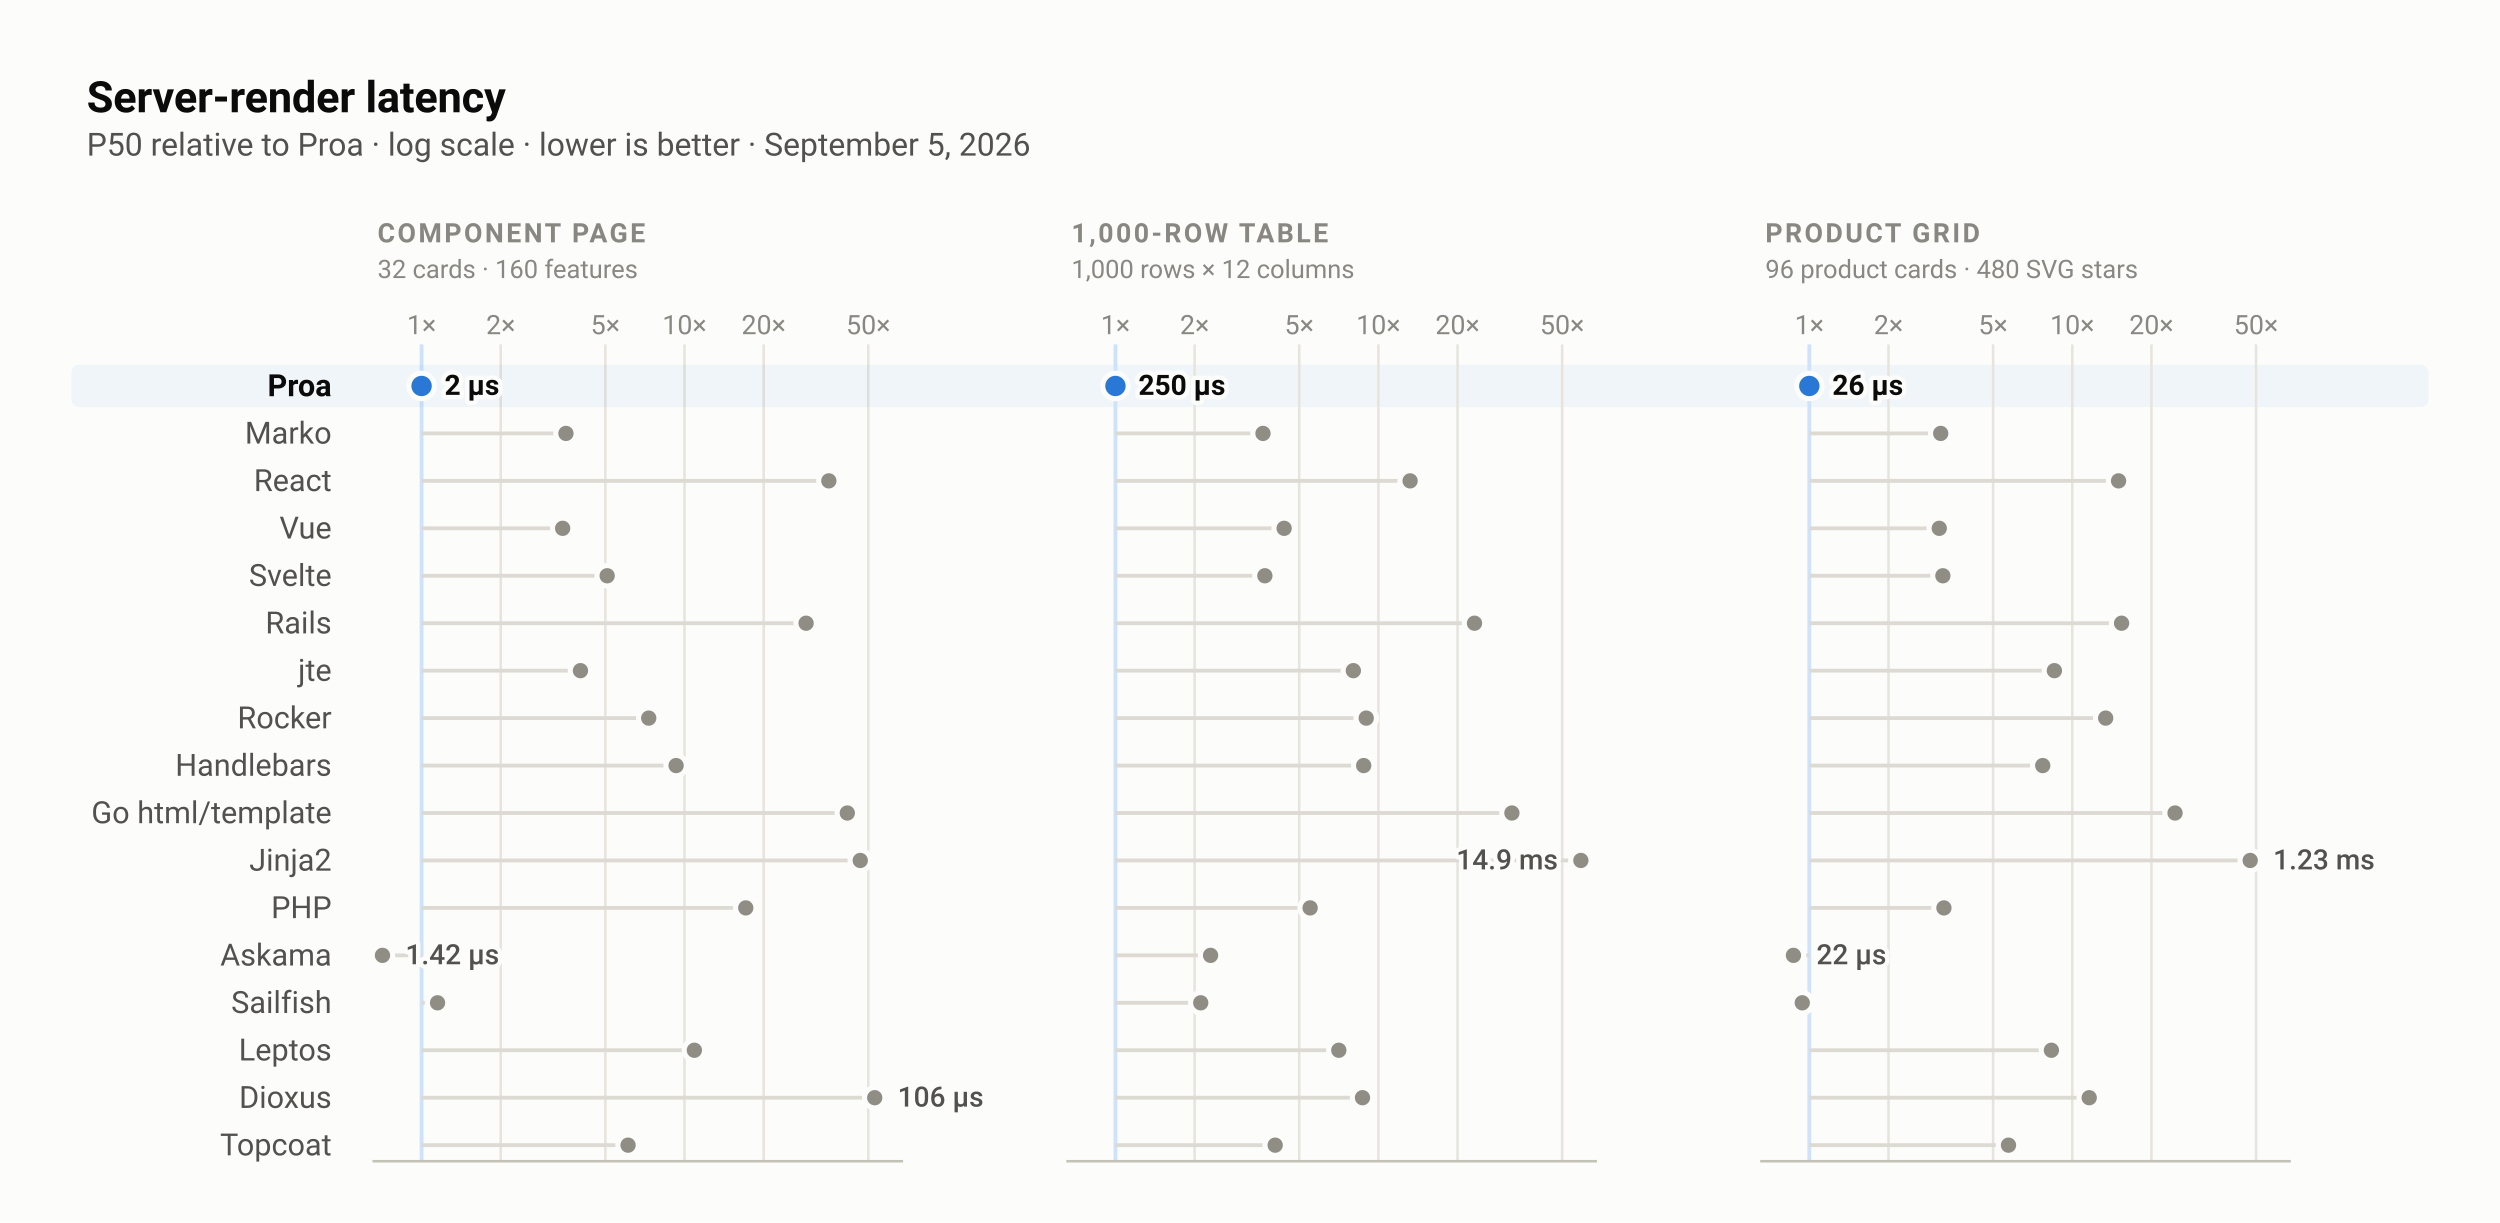
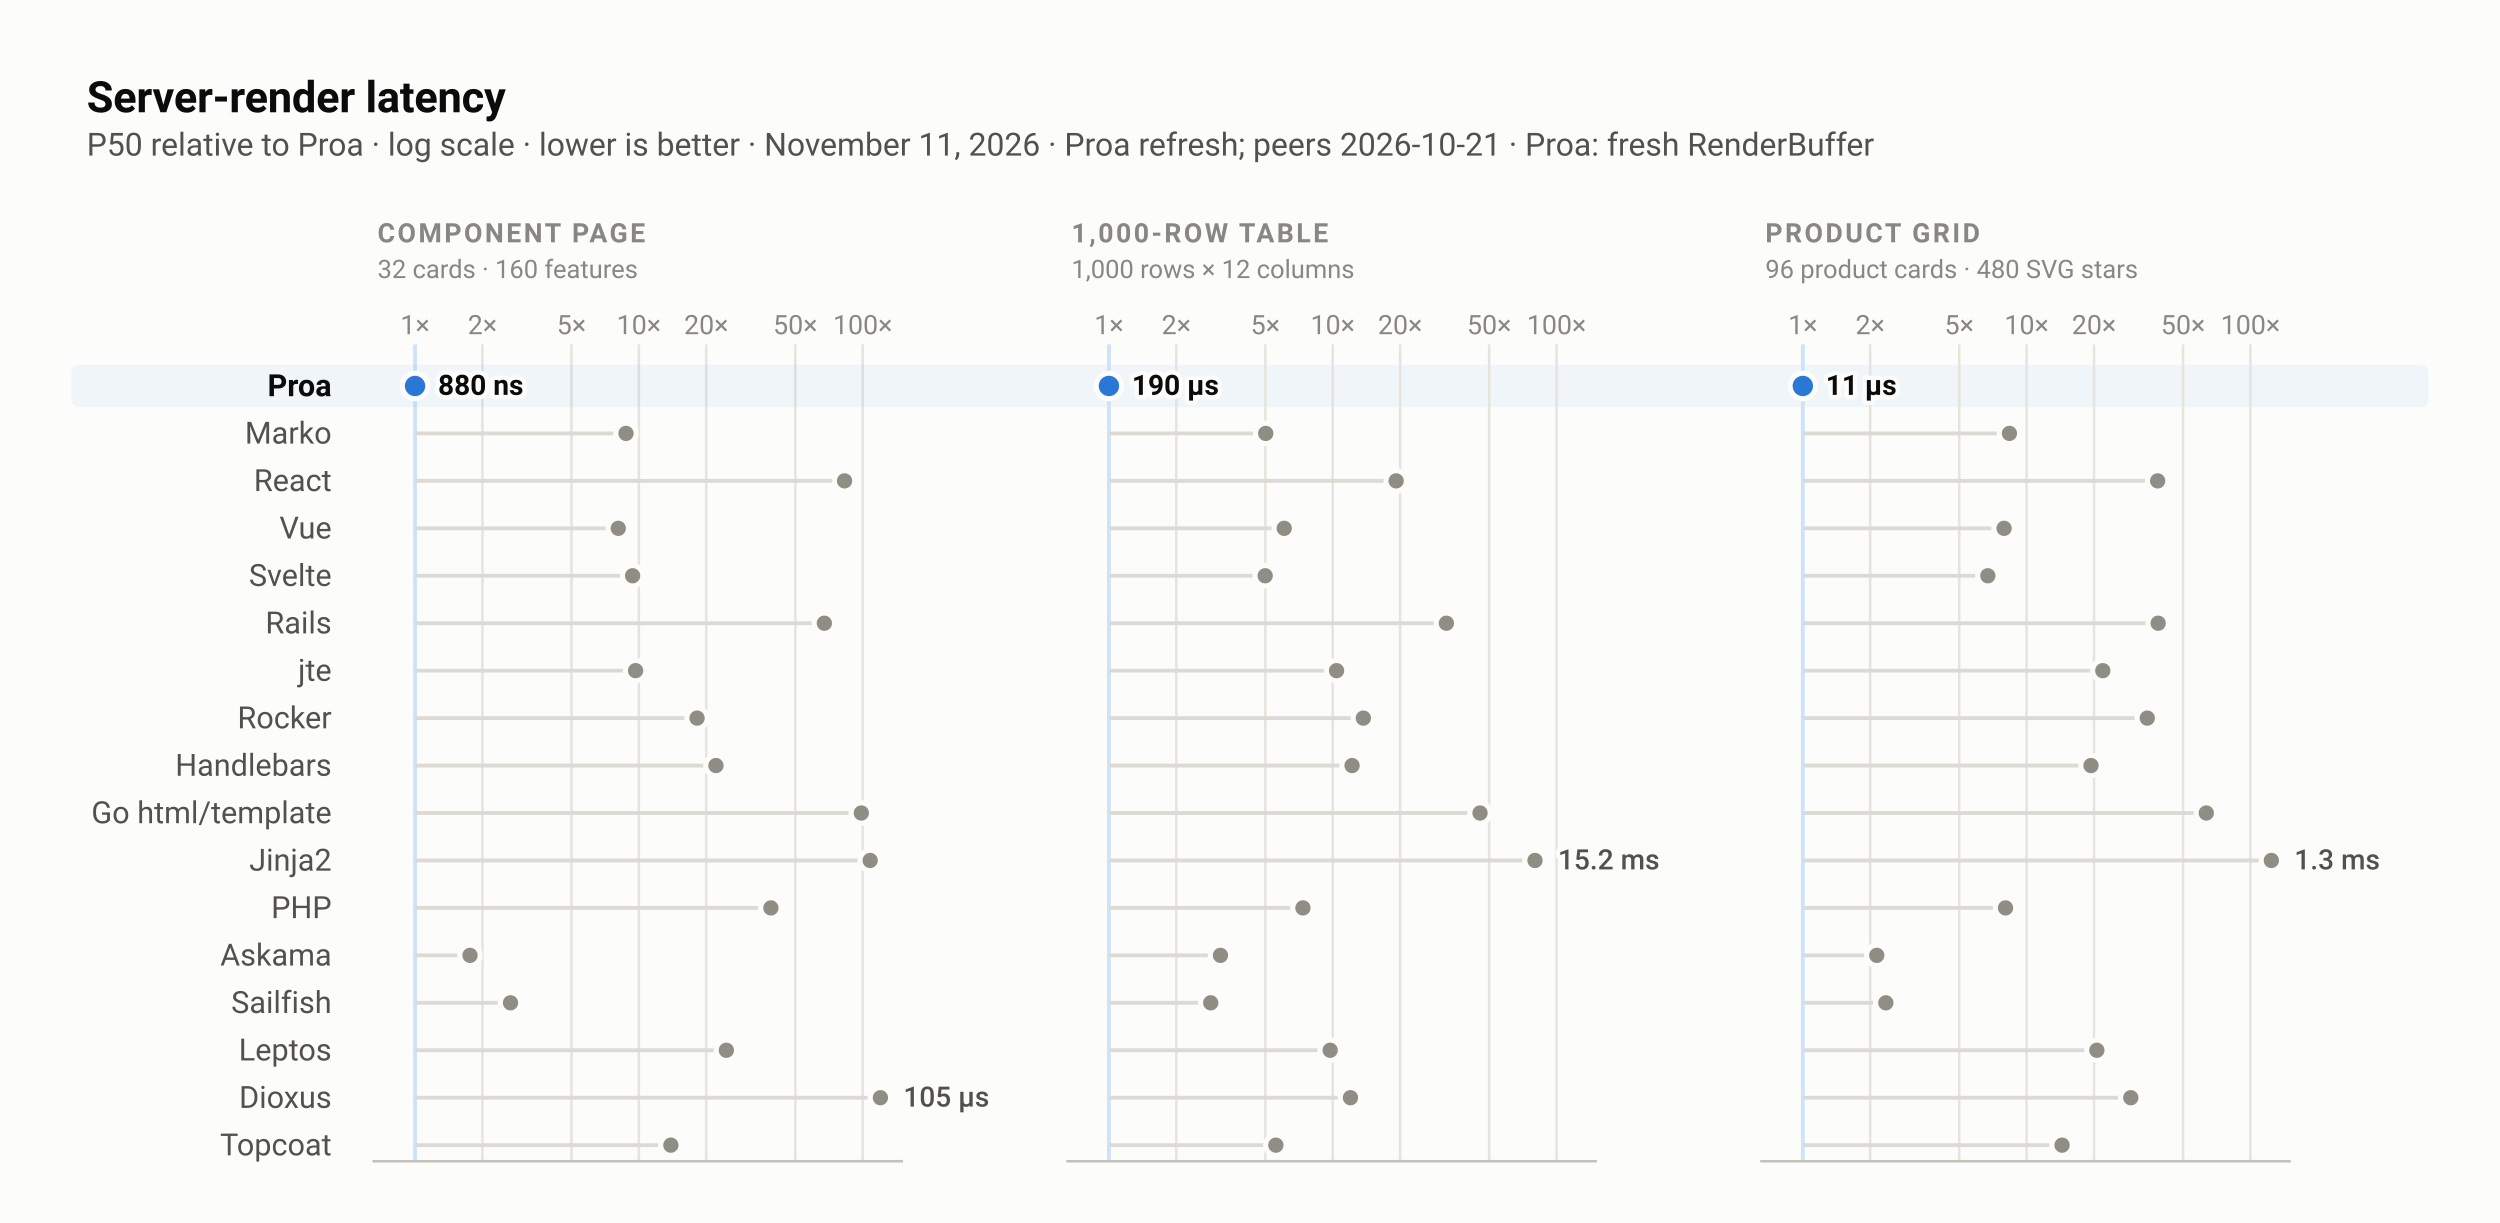
<svg xmlns="http://www.w3.org/2000/svg" width="980" height="479.2" viewBox="0 0 980 479.2" role="img" aria-labelledby="ttl dsc">
  <style>
  text { font-family: system-ui, -apple-system, "Segoe UI", Roboto, "Helvetica Neue", Arial, sans-serif; }
  .t   { font-size: 17px; font-weight: 600; fill: #0b0b0b; letter-spacing: -.005em; }
  .d   { font-size: 12.5px; font-weight: 400; fill: #52514e; }
  .eb  { font-size: 10.5px; font-weight: 600; fill: #898781; letter-spacing: .09em; }
  .cat { font-size: 12px; font-weight: 400; fill: #52514e; }
  .catb{ font-size: 12px; font-weight: 600; fill: #0b0b0b; }
  .lg  { font-size: 12px; font-weight: 400; fill: #52514e; }
  .tick{ font-size: 10.5px; font-weight: 400; fill: #898781; font-variant-numeric: tabular-nums; }
  .val { font-size: 11px; font-weight: 500; fill: #52514e; font-variant-numeric: tabular-nums;
         paint-order: stroke; stroke: #fcfcfb; stroke-width: 3.5px; stroke-linejoin: round; }
  .valb{ font-size: 11px; font-weight: 600; fill: #0b0b0b; font-variant-numeric: tabular-nums;
         paint-order: stroke; stroke: #fcfcfb; stroke-width: 3.5px; stroke-linejoin: round; }
  .valw{ font-size: 11px; font-weight: 600; fill: #fcfcfb; font-variant-numeric: tabular-nums; }
  .note{ font-size: 10px; font-weight: 400; fill: #898781; }
  .mono{ font-family: ui-monospace, SFMono-Regular, "SF Mono", Menlo, Consolas, monospace; }
  .end { text-anchor: end; }
  .mid { text-anchor: middle; }
</style>
  <rect width="980" height="479.2" fill="#fcfcfb" />
  <text x="34" y="44" class="t">Server-render latency</text>
-   <text x="34" y="61" class="d">P50 relative to Proa · log scale · lower is better · September 5, 2026</text>
+   <text x="34" y="61" class="d">P50 relative to Proa · log scale · lower is better · November 11, 2026 · Proa refresh; peers 2026-10-21 · Proa: fresh RenderBuffer</text>
  <text x="148" y="95" class="eb">COMPONENT PAGE</text>
  <text x="148" y="109" class="note">32 cards · 160 features</text>
-   <path d="M165.26 135L165.26 455.2" stroke="#cde2fb" stroke-width="1.5" />
-   <text x="165.26" y="131" class="tick mid">1×</text>
-   <path d="M196.29 135L196.29 455.2" stroke="#e6e4dc" stroke-width="1" />
-   <text x="196.29" y="131" class="tick mid">2×</text>
-   <path d="M237.3 135L237.3 455.2" stroke="#e6e4dc" stroke-width="1" />
-   <text x="237.3" y="131" class="tick mid">5×</text>
-   <path d="M268.33 135L268.33 455.2" stroke="#e6e4dc" stroke-width="1" />
-   <text x="268.33" y="131" class="tick mid">10×</text>
-   <path d="M299.36 135L299.36 455.2" stroke="#e6e4dc" stroke-width="1" />
-   <text x="299.36" y="131" class="tick mid">20×</text>
-   <path d="M340.37 135L340.37 455.2" stroke="#e6e4dc" stroke-width="1" />
-   <text x="340.37" y="131" class="tick mid">50×</text>
+   <path d="M162.7 135L162.7 455.2" stroke="#cde2fb" stroke-width="1.5" />
+   <text x="162.7" y="131" class="tick mid">1×</text>
+   <path d="M189.11 135L189.11 455.2" stroke="#e6e4dc" stroke-width="1" />
+   <text x="189.11" y="131" class="tick mid">2×</text>
+   <path d="M224.02 135L224.02 455.2" stroke="#e6e4dc" stroke-width="1" />
+   <text x="224.02" y="131" class="tick mid">5×</text>
+   <path d="M250.43 135L250.43 455.2" stroke="#e6e4dc" stroke-width="1" />
+   <text x="250.43" y="131" class="tick mid">10×</text>
+   <path d="M276.85 135L276.85 455.2" stroke="#e6e4dc" stroke-width="1" />
+   <text x="276.85" y="131" class="tick mid">20×</text>
+   <path d="M311.76 135L311.76 455.2" stroke="#e6e4dc" stroke-width="1" />
+   <text x="311.76" y="131" class="tick mid">50×</text>
+   <path d="M338.17 135L338.17 455.2" stroke="#e6e4dc" stroke-width="1" />
+   <text x="338.17" y="131" class="tick mid">100×</text>
  <path d="M146 455.2L354 455.2" stroke="#c3c2b7" stroke-width="1" />
  <rect x="28" y="143" width="924" height="16.6" rx="3" fill="#2a78d6" opacity=".055" />
  <text x="130" y="155.3" class="catb end">Proa</text>
-   <circle cx="165.26" cy="151.3" r="5" fill="#2a78d6" stroke="#fcfcfb" stroke-width="2" />
+   <circle cx="162.7" cy="151.3" r="5" fill="#2a78d6" stroke="#fcfcfb" stroke-width="2" />
  <text x="130" y="173.9" class="cat end">Marko</text>
-   <path d="M165.26 169.9L221.85 169.9" stroke="#dcdad2" stroke-width="1.5" />
-   <circle cx="221.85" cy="169.9" r="4" fill="#8f8d84" stroke="#fcfcfb" stroke-width="2" />
+   <path d="M162.7 169.9L245.39 169.9" stroke="#dcdad2" stroke-width="1.5" />
+   <circle cx="245.39" cy="169.9" r="4" fill="#8f8d84" stroke="#fcfcfb" stroke-width="2" />
  <text x="130" y="192.5" class="cat end">React</text>
-   <path d="M165.26 188.5L324.91 188.5" stroke="#dcdad2" stroke-width="1.5" />
-   <circle cx="324.91" cy="188.5" r="4" fill="#8f8d84" stroke="#fcfcfb" stroke-width="2" />
+   <path d="M162.7 188.5L331.07 188.5" stroke="#dcdad2" stroke-width="1.5" />
+   <circle cx="331.07" cy="188.5" r="4" fill="#8f8d84" stroke="#fcfcfb" stroke-width="2" />
  <text x="130" y="211.1" class="cat end">Vue</text>
-   <path d="M165.26 207.1L220.56 207.1" stroke="#dcdad2" stroke-width="1.5" />
-   <circle cx="220.56" cy="207.1" r="4" fill="#8f8d84" stroke="#fcfcfb" stroke-width="2" />
+   <path d="M162.7 207.1L242.36 207.1" stroke="#dcdad2" stroke-width="1.5" />
+   <circle cx="242.36" cy="207.1" r="4" fill="#8f8d84" stroke="#fcfcfb" stroke-width="2" />
  <text x="130" y="229.7" class="cat end">Svelte</text>
-   <path d="M165.26 225.7L238.01 225.7" stroke="#dcdad2" stroke-width="1.5" />
-   <circle cx="238.01" cy="225.7" r="4" fill="#8f8d84" stroke="#fcfcfb" stroke-width="2" />
+   <path d="M162.7 225.7L247.99 225.7" stroke="#dcdad2" stroke-width="1.5" />
+   <circle cx="247.99" cy="225.7" r="4" fill="#8f8d84" stroke="#fcfcfb" stroke-width="2" />
  <text x="130" y="248.3" class="cat end">Rails</text>
-   <path d="M165.26 244.3L315.99 244.3" stroke="#dcdad2" stroke-width="1.5" />
-   <circle cx="315.99" cy="244.3" r="4" fill="#8f8d84" stroke="#fcfcfb" stroke-width="2" />
+   <path d="M162.7 244.3L323.14 244.3" stroke="#dcdad2" stroke-width="1.5" />
+   <circle cx="323.14" cy="244.3" r="4" fill="#8f8d84" stroke="#fcfcfb" stroke-width="2" />
  <text x="130" y="266.9" class="cat end">jte</text>
-   <path d="M165.26 262.9L227.54 262.9" stroke="#dcdad2" stroke-width="1.5" />
-   <circle cx="227.54" cy="262.9" r="4" fill="#8f8d84" stroke="#fcfcfb" stroke-width="2" />
+   <path d="M162.7 262.9L249.15 262.9" stroke="#dcdad2" stroke-width="1.5" />
+   <circle cx="249.15" cy="262.9" r="4" fill="#8f8d84" stroke="#fcfcfb" stroke-width="2" />
  <text x="130" y="285.5" class="cat end">Rocker</text>
-   <path d="M165.26 281.5L254.3 281.5" stroke="#dcdad2" stroke-width="1.5" />
-   <circle cx="254.3" cy="281.5" r="4" fill="#8f8d84" stroke="#fcfcfb" stroke-width="2" />
+   <path d="M162.7 281.5L273.25 281.5" stroke="#dcdad2" stroke-width="1.5" />
+   <circle cx="273.25" cy="281.5" r="4" fill="#8f8d84" stroke="#fcfcfb" stroke-width="2" />
  <text x="130" y="304.1" class="cat end">Handlebars</text>
-   <path d="M165.26 300.1L265.03 300.1" stroke="#dcdad2" stroke-width="1.5" />
-   <circle cx="265.03" cy="300.1" r="4" fill="#8f8d84" stroke="#fcfcfb" stroke-width="2" />
+   <path d="M162.7 300.1L280.65 300.1" stroke="#dcdad2" stroke-width="1.5" />
+   <circle cx="280.65" cy="300.1" r="4" fill="#8f8d84" stroke="#fcfcfb" stroke-width="2" />
  <text x="130" y="322.7" class="cat end">Go html/template</text>
-   <path d="M165.26 318.7L332.14 318.7" stroke="#dcdad2" stroke-width="1.5" />
-   <circle cx="332.14" cy="318.7" r="4" fill="#8f8d84" stroke="#fcfcfb" stroke-width="2" />
+   <path d="M162.7 318.7L337.63 318.7" stroke="#dcdad2" stroke-width="1.5" />
+   <circle cx="337.63" cy="318.7" r="4" fill="#8f8d84" stroke="#fcfcfb" stroke-width="2" />
  <text x="130" y="341.3" class="cat end">Jinja2</text>
-   <path d="M165.26 337.3L337.22 337.3" stroke="#dcdad2" stroke-width="1.5" />
-   <circle cx="337.22" cy="337.3" r="4" fill="#8f8d84" stroke="#fcfcfb" stroke-width="2" />
+   <path d="M162.7 337.3L341.1 337.3" stroke="#dcdad2" stroke-width="1.5" />
+   <circle cx="341.1" cy="337.3" r="4" fill="#8f8d84" stroke="#fcfcfb" stroke-width="2" />
  <text x="130" y="359.9" class="cat end">PHP</text>
-   <path d="M165.26 355.9L292.34 355.9" stroke="#dcdad2" stroke-width="1.5" />
-   <circle cx="292.34" cy="355.9" r="4" fill="#8f8d84" stroke="#fcfcfb" stroke-width="2" />
+   <path d="M162.7 355.9L302.19 355.9" stroke="#dcdad2" stroke-width="1.5" />
+   <circle cx="302.19" cy="355.9" r="4" fill="#8f8d84" stroke="#fcfcfb" stroke-width="2" />
  <text x="130" y="378.5" class="cat end">Askama</text>
-   <path d="M165.26 374.5L149.93 374.5" stroke="#dcdad2" stroke-width="1.5" />
-   <circle cx="149.93" cy="374.5" r="4" fill="#8f8d84" stroke="#fcfcfb" stroke-width="2" />
+   <path d="M162.7 374.5L184.24 374.5" stroke="#dcdad2" stroke-width="1.5" />
+   <circle cx="184.24" cy="374.5" r="4" fill="#8f8d84" stroke="#fcfcfb" stroke-width="2" />
  <text x="130" y="397.1" class="cat end">Sailfish</text>
-   <path d="M165.26 393.1L171.52 393.1" stroke="#dcdad2" stroke-width="1.5" />
-   <circle cx="171.52" cy="393.1" r="4" fill="#8f8d84" stroke="#fcfcfb" stroke-width="2" />
+   <path d="M162.7 393.1L200.12 393.1" stroke="#dcdad2" stroke-width="1.5" />
+   <circle cx="200.12" cy="393.1" r="4" fill="#8f8d84" stroke="#fcfcfb" stroke-width="2" />
  <text x="130" y="415.7" class="cat end">Leptos</text>
-   <path d="M165.26 411.7L272.19 411.7" stroke="#dcdad2" stroke-width="1.5" />
-   <circle cx="272.19" cy="411.7" r="4" fill="#8f8d84" stroke="#fcfcfb" stroke-width="2" />
+   <path d="M162.7 411.7L284.73 411.7" stroke="#dcdad2" stroke-width="1.5" />
+   <circle cx="284.73" cy="411.7" r="4" fill="#8f8d84" stroke="#fcfcfb" stroke-width="2" />
  <text x="130" y="434.3" class="cat end">Dioxus</text>
-   <path d="M165.26 430.3L342.89 430.3" stroke="#dcdad2" stroke-width="1.5" />
-   <circle cx="342.89" cy="430.3" r="4" fill="#8f8d84" stroke="#fcfcfb" stroke-width="2" />
+   <path d="M162.7 430.3L345.12 430.3" stroke="#dcdad2" stroke-width="1.5" />
+   <circle cx="345.12" cy="430.3" r="4" fill="#8f8d84" stroke="#fcfcfb" stroke-width="2" />
  <text x="130" y="452.9" class="cat end">Topcoat</text>
-   <path d="M165.26 448.9L246.2 448.9" stroke="#dcdad2" stroke-width="1.5" />
-   <circle cx="246.2" cy="448.9" r="4" fill="#8f8d84" stroke="#fcfcfb" stroke-width="2" />
-   <text x="174.26" y="154.8" class="valb">2 µs</text>
-   <text x="158.93" y="378" class="val">1.42 µs</text>
-   <text x="351.89" y="433.8" class="val">106 µs</text>
+   <path d="M162.7 448.9L262.98 448.9" stroke="#dcdad2" stroke-width="1.5" />
+   <circle cx="262.98" cy="448.9" r="4" fill="#8f8d84" stroke="#fcfcfb" stroke-width="2" />
+   <text x="171.7" y="154.8" class="valb">880 ns</text>
+   <text x="354.12" y="433.8" class="val">105 µs</text>
  <text x="420" y="95" class="eb">1,000-ROW TABLE</text>
  <text x="420" y="109" class="note">1,000 rows × 12 columns</text>
-   <path d="M437.26 135L437.26 455.2" stroke="#cde2fb" stroke-width="1.5" />
-   <text x="437.26" y="131" class="tick mid">1×</text>
-   <path d="M468.29 135L468.29 455.2" stroke="#e6e4dc" stroke-width="1" />
-   <text x="468.29" y="131" class="tick mid">2×</text>
-   <path d="M509.3 135L509.3 455.2" stroke="#e6e4dc" stroke-width="1" />
-   <text x="509.3" y="131" class="tick mid">5×</text>
-   <path d="M540.33 135L540.33 455.2" stroke="#e6e4dc" stroke-width="1" />
-   <text x="540.33" y="131" class="tick mid">10×</text>
-   <path d="M571.36 135L571.36 455.2" stroke="#e6e4dc" stroke-width="1" />
-   <text x="571.36" y="131" class="tick mid">20×</text>
-   <path d="M612.37 135L612.37 455.2" stroke="#e6e4dc" stroke-width="1" />
-   <text x="612.37" y="131" class="tick mid">50×</text>
+   <path d="M434.7 135L434.7 455.2" stroke="#cde2fb" stroke-width="1.5" />
+   <text x="434.7" y="131" class="tick mid">1×</text>
+   <path d="M461.11 135L461.11 455.2" stroke="#e6e4dc" stroke-width="1" />
+   <text x="461.11" y="131" class="tick mid">2×</text>
+   <path d="M496.02 135L496.02 455.2" stroke="#e6e4dc" stroke-width="1" />
+   <text x="496.02" y="131" class="tick mid">5×</text>
+   <path d="M522.43 135L522.43 455.2" stroke="#e6e4dc" stroke-width="1" />
+   <text x="522.43" y="131" class="tick mid">10×</text>
+   <path d="M548.85 135L548.85 455.2" stroke="#e6e4dc" stroke-width="1" />
+   <text x="548.85" y="131" class="tick mid">20×</text>
+   <path d="M583.76 135L583.76 455.2" stroke="#e6e4dc" stroke-width="1" />
+   <text x="583.76" y="131" class="tick mid">50×</text>
+   <path d="M610.17 135L610.17 455.2" stroke="#e6e4dc" stroke-width="1" />
+   <text x="610.17" y="131" class="tick mid">100×</text>
  <path d="M418 455.2L626 455.2" stroke="#c3c2b7" stroke-width="1" />
-   <circle cx="437.26" cy="151.3" r="5" fill="#2a78d6" stroke="#fcfcfb" stroke-width="2" />
-   <path d="M437.26 169.9L495.09 169.9" stroke="#dcdad2" stroke-width="1.5" />
-   <circle cx="495.09" cy="169.9" r="4" fill="#8f8d84" stroke="#fcfcfb" stroke-width="2" />
-   <path d="M437.26 188.5L552.76 188.5" stroke="#dcdad2" stroke-width="1.5" />
-   <circle cx="552.76" cy="188.5" r="4" fill="#8f8d84" stroke="#fcfcfb" stroke-width="2" />
-   <path d="M437.26 207.1L503.38 207.1" stroke="#dcdad2" stroke-width="1.5" />
-   <circle cx="503.38" cy="207.1" r="4" fill="#8f8d84" stroke="#fcfcfb" stroke-width="2" />
-   <path d="M437.26 225.7L495.83 225.7" stroke="#dcdad2" stroke-width="1.5" />
-   <circle cx="495.83" cy="225.7" r="4" fill="#8f8d84" stroke="#fcfcfb" stroke-width="2" />
-   <path d="M437.26 244.3L578 244.3" stroke="#dcdad2" stroke-width="1.5" />
-   <circle cx="578" cy="244.3" r="4" fill="#8f8d84" stroke="#fcfcfb" stroke-width="2" />
-   <path d="M437.26 262.9L530.51 262.9" stroke="#dcdad2" stroke-width="1.5" />
-   <circle cx="530.51" cy="262.9" r="4" fill="#8f8d84" stroke="#fcfcfb" stroke-width="2" />
-   <path d="M437.26 281.5L535.56 281.5" stroke="#dcdad2" stroke-width="1.5" />
-   <circle cx="535.56" cy="281.5" r="4" fill="#8f8d84" stroke="#fcfcfb" stroke-width="2" />
-   <path d="M437.26 300.1L534.56 300.1" stroke="#dcdad2" stroke-width="1.5" />
-   <circle cx="534.56" cy="300.1" r="4" fill="#8f8d84" stroke="#fcfcfb" stroke-width="2" />
-   <path d="M437.26 318.7L592.67 318.7" stroke="#dcdad2" stroke-width="1.5" />
-   <circle cx="592.67" cy="318.7" r="4" fill="#8f8d84" stroke="#fcfcfb" stroke-width="2" />
-   <path d="M437.26 337.3L619.7 337.3" stroke="#dcdad2" stroke-width="1.5" />
-   <circle cx="619.7" cy="337.3" r="4" fill="#8f8d84" stroke="#fcfcfb" stroke-width="2" />
-   <path d="M437.26 355.9L513.57 355.9" stroke="#dcdad2" stroke-width="1.5" />
-   <circle cx="513.57" cy="355.9" r="4" fill="#8f8d84" stroke="#fcfcfb" stroke-width="2" />
-   <path d="M437.26 374.5L474.55 374.5" stroke="#dcdad2" stroke-width="1.5" />
-   <circle cx="474.55" cy="374.5" r="4" fill="#8f8d84" stroke="#fcfcfb" stroke-width="2" />
-   <path d="M437.26 393.1L470.69 393.1" stroke="#dcdad2" stroke-width="1.5" />
-   <circle cx="470.69" cy="393.1" r="4" fill="#8f8d84" stroke="#fcfcfb" stroke-width="2" />
-   <path d="M437.26 411.7L524.81 411.7" stroke="#dcdad2" stroke-width="1.5" />
-   <circle cx="524.81" cy="411.7" r="4" fill="#8f8d84" stroke="#fcfcfb" stroke-width="2" />
-   <path d="M437.26 430.3L534.1 430.3" stroke="#dcdad2" stroke-width="1.5" />
-   <circle cx="534.1" cy="430.3" r="4" fill="#8f8d84" stroke="#fcfcfb" stroke-width="2" />
-   <path d="M437.26 448.9L499.87 448.9" stroke="#dcdad2" stroke-width="1.5" />
-   <circle cx="499.87" cy="448.9" r="4" fill="#8f8d84" stroke="#fcfcfb" stroke-width="2" />
-   <text x="446.26" y="154.8" class="valb">250 µs</text>
-   <text x="610.7" y="340.8" class="val end">14.9 ms</text>
+   <circle cx="434.7" cy="151.3" r="5" fill="#2a78d6" stroke="#fcfcfb" stroke-width="2" />
+   <path d="M434.7 169.9L496.17 169.9" stroke="#dcdad2" stroke-width="1.5" />
+   <circle cx="496.17" cy="169.9" r="4" fill="#8f8d84" stroke="#fcfcfb" stroke-width="2" />
+   <path d="M434.7 188.5L547.29 188.5" stroke="#dcdad2" stroke-width="1.5" />
+   <circle cx="547.29" cy="188.5" r="4" fill="#8f8d84" stroke="#fcfcfb" stroke-width="2" />
+   <path d="M434.7 207.1L503.41 207.1" stroke="#dcdad2" stroke-width="1.5" />
+   <circle cx="503.41" cy="207.1" r="4" fill="#8f8d84" stroke="#fcfcfb" stroke-width="2" />
+   <path d="M434.7 225.7L495.95 225.7" stroke="#dcdad2" stroke-width="1.5" />
+   <circle cx="495.95" cy="225.7" r="4" fill="#8f8d84" stroke="#fcfcfb" stroke-width="2" />
+   <path d="M434.7 244.3L566.99 244.3" stroke="#dcdad2" stroke-width="1.5" />
+   <circle cx="566.99" cy="244.3" r="4" fill="#8f8d84" stroke="#fcfcfb" stroke-width="2" />
+   <path d="M434.7 262.9L523.93 262.9" stroke="#dcdad2" stroke-width="1.5" />
+   <circle cx="523.93" cy="262.9" r="4" fill="#8f8d84" stroke="#fcfcfb" stroke-width="2" />
+   <path d="M434.7 281.5L534.43 281.5" stroke="#dcdad2" stroke-width="1.5" />
+   <circle cx="534.43" cy="281.5" r="4" fill="#8f8d84" stroke="#fcfcfb" stroke-width="2" />
+   <path d="M434.7 300.1L530.01 300.1" stroke="#dcdad2" stroke-width="1.5" />
+   <circle cx="530.01" cy="300.1" r="4" fill="#8f8d84" stroke="#fcfcfb" stroke-width="2" />
+   <path d="M434.7 318.7L580.17 318.7" stroke="#dcdad2" stroke-width="1.5" />
+   <circle cx="580.17" cy="318.7" r="4" fill="#8f8d84" stroke="#fcfcfb" stroke-width="2" />
+   <path d="M434.7 337.3L601.72 337.3" stroke="#dcdad2" stroke-width="1.5" />
+   <circle cx="601.72" cy="337.3" r="4" fill="#8f8d84" stroke="#fcfcfb" stroke-width="2" />
+   <path d="M434.7 355.9L510.75 355.9" stroke="#dcdad2" stroke-width="1.5" />
+   <circle cx="510.75" cy="355.9" r="4" fill="#8f8d84" stroke="#fcfcfb" stroke-width="2" />
+   <path d="M434.7 374.5L478.42 374.5" stroke="#dcdad2" stroke-width="1.5" />
+   <circle cx="478.42" cy="374.5" r="4" fill="#8f8d84" stroke="#fcfcfb" stroke-width="2" />
+   <path d="M434.7 393.1L474.6 393.1" stroke="#dcdad2" stroke-width="1.5" />
+   <circle cx="474.6" cy="393.1" r="4" fill="#8f8d84" stroke="#fcfcfb" stroke-width="2" />
+   <path d="M434.7 411.7L521.43 411.7" stroke="#dcdad2" stroke-width="1.5" />
+   <circle cx="521.43" cy="411.7" r="4" fill="#8f8d84" stroke="#fcfcfb" stroke-width="2" />
+   <path d="M434.7 430.3L529.38 430.3" stroke="#dcdad2" stroke-width="1.5" />
+   <circle cx="529.38" cy="430.3" r="4" fill="#8f8d84" stroke="#fcfcfb" stroke-width="2" />
+   <path d="M434.7 448.9L500.14 448.9" stroke="#dcdad2" stroke-width="1.5" />
+   <circle cx="500.14" cy="448.9" r="4" fill="#8f8d84" stroke="#fcfcfb" stroke-width="2" />
+   <text x="443.7" y="154.8" class="valb">190 µs</text>
+   <text x="610.72" y="340.8" class="val">15.2 ms</text>
  <text x="692" y="95" class="eb">PRODUCT GRID</text>
  <text x="692" y="109" class="note">96 product cards · 480 SVG stars</text>
-   <path d="M709.26 135L709.26 455.2" stroke="#cde2fb" stroke-width="1.5" />
-   <text x="709.26" y="131" class="tick mid">1×</text>
-   <path d="M740.29 135L740.29 455.2" stroke="#e6e4dc" stroke-width="1" />
-   <text x="740.29" y="131" class="tick mid">2×</text>
-   <path d="M781.3 135L781.3 455.2" stroke="#e6e4dc" stroke-width="1" />
-   <text x="781.3" y="131" class="tick mid">5×</text>
-   <path d="M812.33 135L812.33 455.2" stroke="#e6e4dc" stroke-width="1" />
-   <text x="812.33" y="131" class="tick mid">10×</text>
-   <path d="M843.36 135L843.36 455.2" stroke="#e6e4dc" stroke-width="1" />
-   <text x="843.36" y="131" class="tick mid">20×</text>
-   <path d="M884.37 135L884.37 455.2" stroke="#e6e4dc" stroke-width="1" />
-   <text x="884.37" y="131" class="tick mid">50×</text>
+   <path d="M706.7 135L706.7 455.2" stroke="#cde2fb" stroke-width="1.5" />
+   <text x="706.7" y="131" class="tick mid">1×</text>
+   <path d="M733.11 135L733.11 455.2" stroke="#e6e4dc" stroke-width="1" />
+   <text x="733.11" y="131" class="tick mid">2×</text>
+   <path d="M768.02 135L768.02 455.2" stroke="#e6e4dc" stroke-width="1" />
+   <text x="768.02" y="131" class="tick mid">5×</text>
+   <path d="M794.43 135L794.43 455.2" stroke="#e6e4dc" stroke-width="1" />
+   <text x="794.43" y="131" class="tick mid">10×</text>
+   <path d="M820.85 135L820.85 455.2" stroke="#e6e4dc" stroke-width="1" />
+   <text x="820.85" y="131" class="tick mid">20×</text>
+   <path d="M855.76 135L855.76 455.2" stroke="#e6e4dc" stroke-width="1" />
+   <text x="855.76" y="131" class="tick mid">50×</text>
+   <path d="M882.17 135L882.17 455.2" stroke="#e6e4dc" stroke-width="1" />
+   <text x="882.17" y="131" class="tick mid">100×</text>
  <path d="M690 455.2L898 455.2" stroke="#c3c2b7" stroke-width="1" />
-   <circle cx="709.26" cy="151.3" r="5" fill="#2a78d6" stroke="#fcfcfb" stroke-width="2" />
-   <path d="M709.26 169.9L760.76 169.9" stroke="#dcdad2" stroke-width="1.5" />
-   <circle cx="760.76" cy="169.9" r="4" fill="#8f8d84" stroke="#fcfcfb" stroke-width="2" />
-   <path d="M709.26 188.5L830.48 188.5" stroke="#dcdad2" stroke-width="1.5" />
-   <circle cx="830.48" cy="188.5" r="4" fill="#8f8d84" stroke="#fcfcfb" stroke-width="2" />
-   <path d="M709.26 207.1L760.19 207.1" stroke="#dcdad2" stroke-width="1.5" />
-   <circle cx="760.19" cy="207.1" r="4" fill="#8f8d84" stroke="#fcfcfb" stroke-width="2" />
-   <path d="M709.26 225.7L761.61 225.7" stroke="#dcdad2" stroke-width="1.5" />
-   <circle cx="761.61" cy="225.7" r="4" fill="#8f8d84" stroke="#fcfcfb" stroke-width="2" />
-   <path d="M709.26 244.3L831.66 244.3" stroke="#dcdad2" stroke-width="1.5" />
-   <circle cx="831.66" cy="244.3" r="4" fill="#8f8d84" stroke="#fcfcfb" stroke-width="2" />
-   <path d="M709.26 262.9L805.32 262.9" stroke="#dcdad2" stroke-width="1.5" />
-   <circle cx="805.32" cy="262.9" r="4" fill="#8f8d84" stroke="#fcfcfb" stroke-width="2" />
-   <path d="M709.26 281.5L825.43 281.5" stroke="#dcdad2" stroke-width="1.5" />
-   <circle cx="825.43" cy="281.5" r="4" fill="#8f8d84" stroke="#fcfcfb" stroke-width="2" />
-   <path d="M709.26 300.1L800.75 300.1" stroke="#dcdad2" stroke-width="1.5" />
-   <circle cx="800.75" cy="300.1" r="4" fill="#8f8d84" stroke="#fcfcfb" stroke-width="2" />
-   <path d="M709.26 318.7L852.62 318.7" stroke="#dcdad2" stroke-width="1.5" />
-   <circle cx="852.62" cy="318.7" r="4" fill="#8f8d84" stroke="#fcfcfb" stroke-width="2" />
-   <path d="M709.26 337.3L882.08 337.3" stroke="#dcdad2" stroke-width="1.5" />
-   <circle cx="882.08" cy="337.3" r="4" fill="#8f8d84" stroke="#fcfcfb" stroke-width="2" />
-   <path d="M709.26 355.9L762.02 355.9" stroke="#dcdad2" stroke-width="1.5" />
-   <circle cx="762.02" cy="355.9" r="4" fill="#8f8d84" stroke="#fcfcfb" stroke-width="2" />
-   <path d="M709.26 374.5L703.03 374.5" stroke="#dcdad2" stroke-width="1.5" />
-   <circle cx="703.03" cy="374.5" r="4" fill="#8f8d84" stroke="#fcfcfb" stroke-width="2" />
-   <path d="M709.26 393.1L706.49 393.1" stroke="#dcdad2" stroke-width="1.5" />
-   <circle cx="706.49" cy="393.1" r="4" fill="#8f8d84" stroke="#fcfcfb" stroke-width="2" />
-   <path d="M709.26 411.7L804.15 411.7" stroke="#dcdad2" stroke-width="1.5" />
-   <circle cx="804.15" cy="411.7" r="4" fill="#8f8d84" stroke="#fcfcfb" stroke-width="2" />
-   <path d="M709.26 430.3L818.97 430.3" stroke="#dcdad2" stroke-width="1.5" />
-   <circle cx="818.97" cy="430.3" r="4" fill="#8f8d84" stroke="#fcfcfb" stroke-width="2" />
-   <path d="M709.26 448.9L787.33 448.9" stroke="#dcdad2" stroke-width="1.5" />
-   <circle cx="787.33" cy="448.9" r="4" fill="#8f8d84" stroke="#fcfcfb" stroke-width="2" />
-   <text x="718.26" y="154.8" class="valb">26 µs</text>
-   <text x="712.03" y="378" class="val">22 µs</text>
-   <text x="891.08" y="340.8" class="val">1.23 ms</text>
+   <circle cx="706.7" cy="151.3" r="5" fill="#2a78d6" stroke="#fcfcfb" stroke-width="2" />
+   <path d="M706.7 169.9L787.7 169.9" stroke="#dcdad2" stroke-width="1.5" />
+   <circle cx="787.7" cy="169.9" r="4" fill="#8f8d84" stroke="#fcfcfb" stroke-width="2" />
+   <path d="M706.7 188.5L845.8 188.5" stroke="#dcdad2" stroke-width="1.5" />
+   <circle cx="845.8" cy="188.5" r="4" fill="#8f8d84" stroke="#fcfcfb" stroke-width="2" />
+   <path d="M706.7 207.1L785.6 207.1" stroke="#dcdad2" stroke-width="1.5" />
+   <circle cx="785.6" cy="207.1" r="4" fill="#8f8d84" stroke="#fcfcfb" stroke-width="2" />
+   <path d="M706.7 225.7L779.23 225.7" stroke="#dcdad2" stroke-width="1.5" />
+   <circle cx="779.23" cy="225.7" r="4" fill="#8f8d84" stroke="#fcfcfb" stroke-width="2" />
+   <path d="M706.7 244.3L846 244.3" stroke="#dcdad2" stroke-width="1.5" />
+   <circle cx="846" cy="244.3" r="4" fill="#8f8d84" stroke="#fcfcfb" stroke-width="2" />
+   <path d="M706.7 262.9L824.3 262.9" stroke="#dcdad2" stroke-width="1.5" />
+   <circle cx="824.3" cy="262.9" r="4" fill="#8f8d84" stroke="#fcfcfb" stroke-width="2" />
+   <path d="M706.7 281.5L841.73 281.5" stroke="#dcdad2" stroke-width="1.5" />
+   <circle cx="841.73" cy="281.5" r="4" fill="#8f8d84" stroke="#fcfcfb" stroke-width="2" />
+   <path d="M706.7 300.1L819.68 300.1" stroke="#dcdad2" stroke-width="1.5" />
+   <circle cx="819.68" cy="300.1" r="4" fill="#8f8d84" stroke="#fcfcfb" stroke-width="2" />
+   <path d="M706.7 318.7L864.87 318.7" stroke="#dcdad2" stroke-width="1.5" />
+   <circle cx="864.87" cy="318.7" r="4" fill="#8f8d84" stroke="#fcfcfb" stroke-width="2" />
+   <path d="M706.7 337.3L890.37 337.3" stroke="#dcdad2" stroke-width="1.5" />
+   <circle cx="890.37" cy="337.3" r="4" fill="#8f8d84" stroke="#fcfcfb" stroke-width="2" />
+   <path d="M706.7 355.9L786.17 355.9" stroke="#dcdad2" stroke-width="1.5" />
+   <circle cx="786.17" cy="355.9" r="4" fill="#8f8d84" stroke="#fcfcfb" stroke-width="2" />
+   <path d="M706.7 374.5L735.69 374.5" stroke="#dcdad2" stroke-width="1.5" />
+   <circle cx="735.69" cy="374.5" r="4" fill="#8f8d84" stroke="#fcfcfb" stroke-width="2" />
+   <path d="M706.7 393.1L739.25 393.1" stroke="#dcdad2" stroke-width="1.5" />
+   <circle cx="739.25" cy="393.1" r="4" fill="#8f8d84" stroke="#fcfcfb" stroke-width="2" />
+   <path d="M706.7 411.7L821.97 411.7" stroke="#dcdad2" stroke-width="1.5" />
+   <circle cx="821.97" cy="411.7" r="4" fill="#8f8d84" stroke="#fcfcfb" stroke-width="2" />
+   <path d="M706.7 430.3L835.27 430.3" stroke="#dcdad2" stroke-width="1.5" />
+   <circle cx="835.27" cy="430.3" r="4" fill="#8f8d84" stroke="#fcfcfb" stroke-width="2" />
+   <path d="M706.7 448.9L808.33 448.9" stroke="#dcdad2" stroke-width="1.5" />
+   <circle cx="808.33" cy="448.9" r="4" fill="#8f8d84" stroke="#fcfcfb" stroke-width="2" />
+   <text x="715.7" y="154.8" class="valb">11 µs</text>
+   <text x="899.37" y="340.8" class="val">1.3 ms</text>
</svg>
